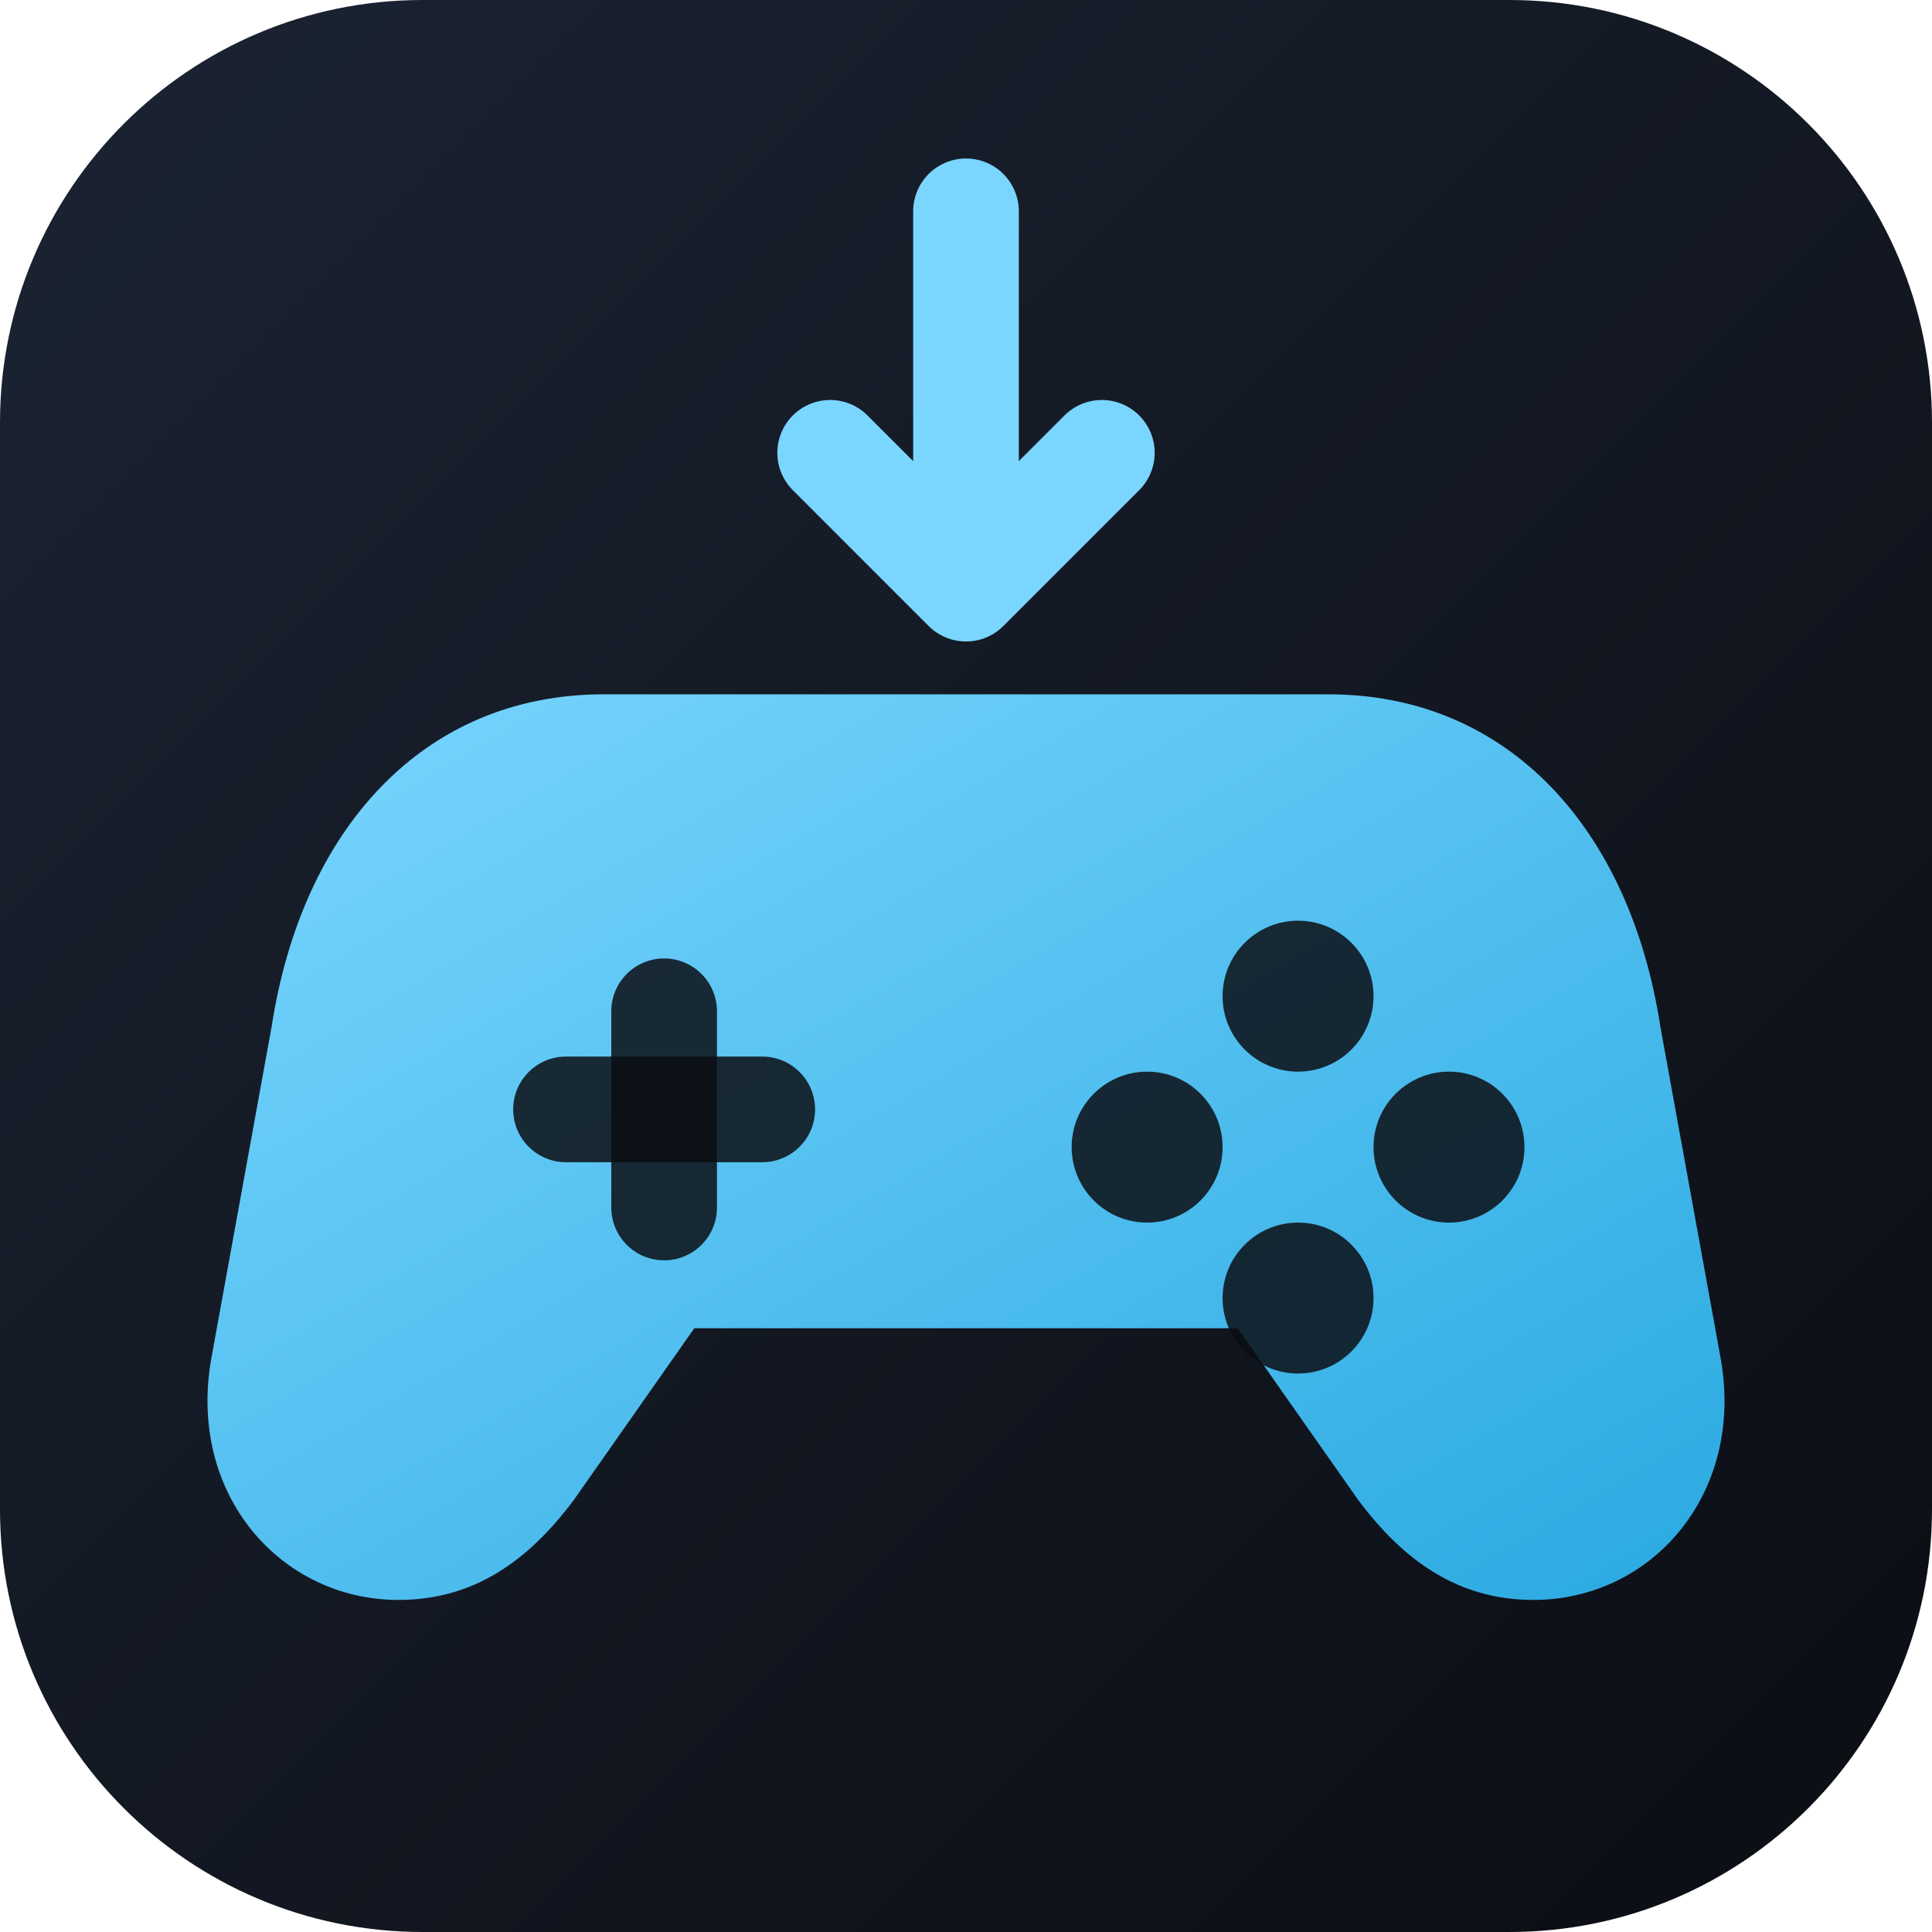
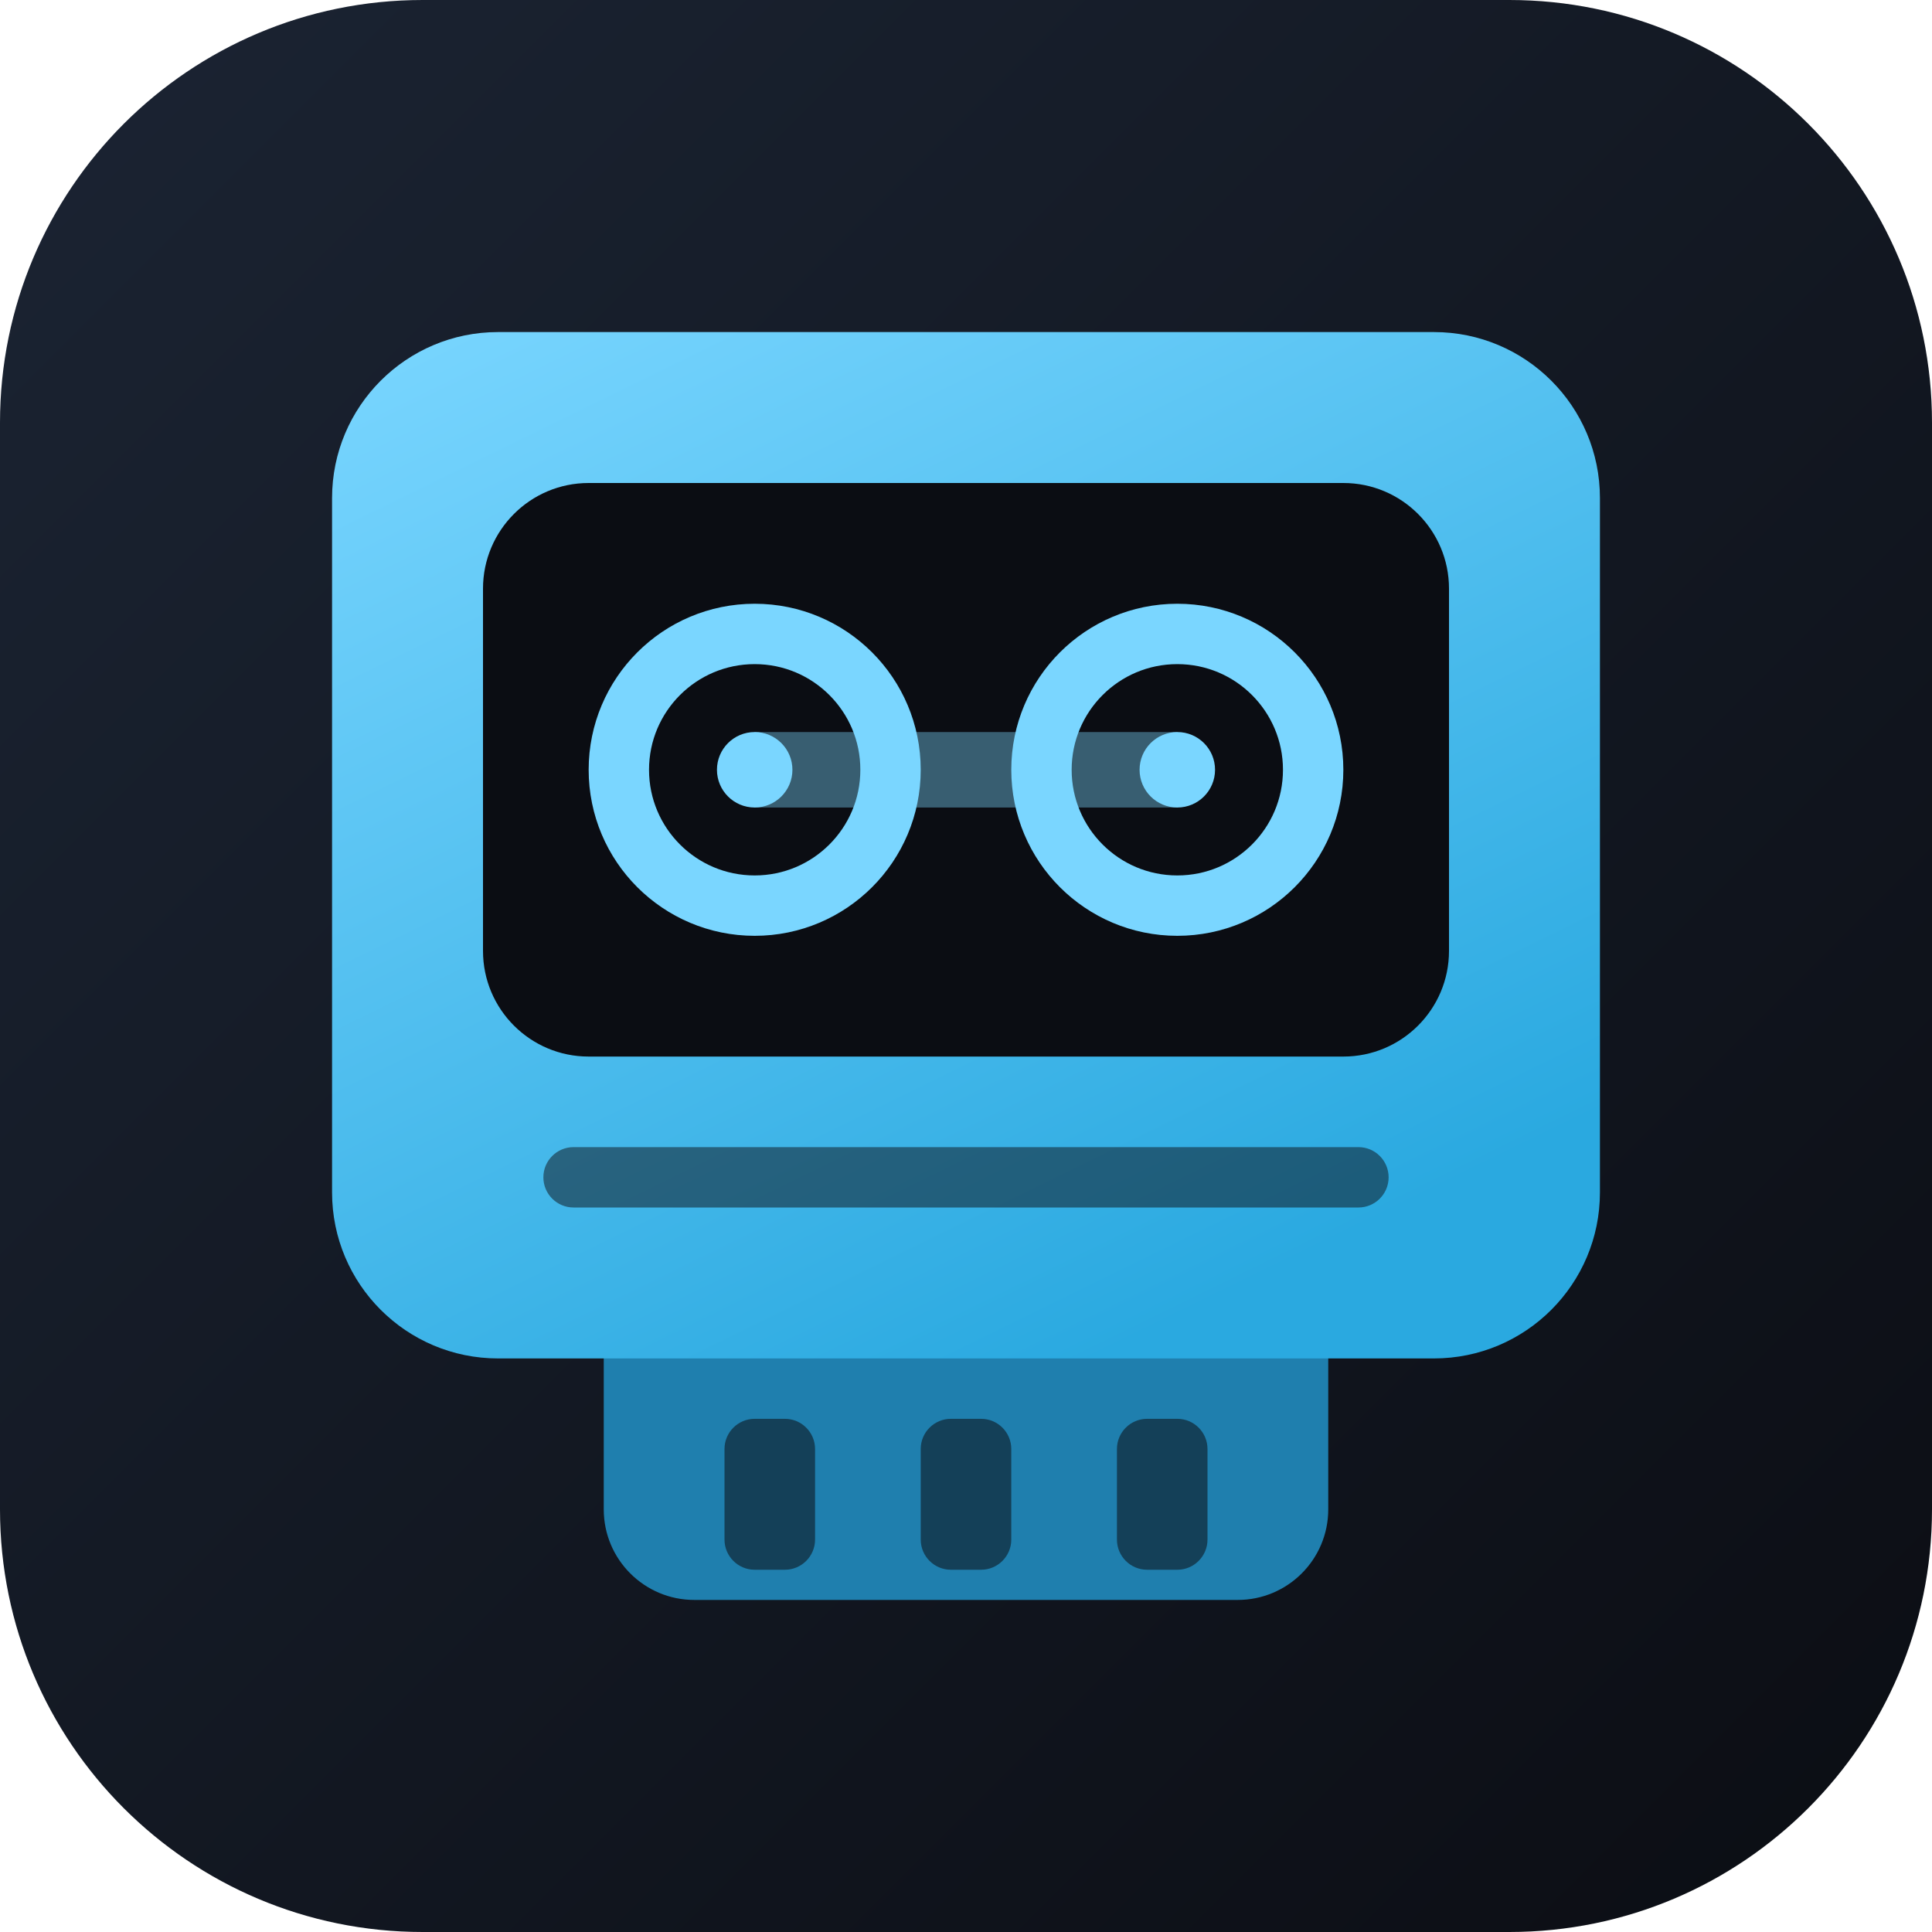
<svg xmlns="http://www.w3.org/2000/svg" viewBox="0 0 128 128" width="128" height="128">
  <defs>
    <linearGradient id="bg" x1="0" y1="0" x2="1" y2="1">
      <stop offset="0" stop-color="#1b2433" />
      <stop offset="1" stop-color="#0b0d13" />
    </linearGradient>
-     <linearGradient id="accent" x1="0" y1="0" x2="1" y2="1">
+     <linearGradient id="accent" x1="0" y1="0" x2="0.6" y2="1">
      <stop offset="0" stop-color="#7ad6ff" />
      <stop offset="1" stop-color="#2aa9e0" />
    </linearGradient>
  </defs>
  <rect width="128" height="128" rx="28" fill="url(#bg)" />
-   <path d="M40 46h48c12 0 20 9 22 22l4 22c1.6 9-4.6 16-12.4 16-5 0-8.6-2.6-11.6-6.6L82 88H46l-8 11.4C35 103.4 31.4 106 26.4 106 18.6 106 12.4 99 14 90l4-22c2-13 10-22 22-22z" fill="url(#accent)" />
-   <rect x="34" y="70" width="20" height="7" rx="3.5" fill="#0b0d13" opacity="0.85" />
-   <rect x="40.5" y="63.5" width="7" height="20" rx="3.5" fill="#0b0d13" opacity="0.85" />
-   <circle cx="86" cy="66" r="5" fill="#0b0d13" opacity="0.85" />
-   <circle cx="96" cy="76" r="5" fill="#0b0d13" opacity="0.85" />
-   <circle cx="76" cy="76" r="5" fill="#0b0d13" opacity="0.85" />
-   <circle cx="86" cy="86" r="5" fill="#0b0d13" opacity="0.85" />
-   <path d="M64 14v22M55 30l9 9 9-9" stroke="#7ad6ff" stroke-width="7" stroke-linecap="round" stroke-linejoin="round" fill="none" />
+   <rect x="40" y="82" width="48" height="24" rx="6" fill="#1f7fae" />
+   <g fill="#0b0d13" opacity="0.55">
+     <rect x="48" y="94" width="6" height="10" rx="2" />
+     <rect x="61" y="94" width="6" height="10" rx="2" />
+     <rect x="74" y="94" width="6" height="10" rx="2" />
+   </g>
+   <rect x="22" y="22" width="84" height="68" rx="11" fill="url(#accent)" />
+   <rect x="32" y="32" width="64" height="38" rx="7" fill="#0b0d13" />
+   <rect x="50" y="48.5" width="28" height="5" fill="#7ad6ff" opacity="0.4" />
+   <g fill="none" stroke="#7ad6ff" stroke-width="4">
+     <circle cx="50" cy="51" r="9" />
+     <circle cx="78" cy="51" r="9" />
+   </g>
+   <circle cx="50" cy="51" r="2.5" fill="#7ad6ff" />
+   <circle cx="78" cy="51" r="2.5" fill="#7ad6ff" />
+   <rect x="36" y="76" width="56" height="4" rx="2" fill="#0b0d13" opacity="0.5" />
</svg>
